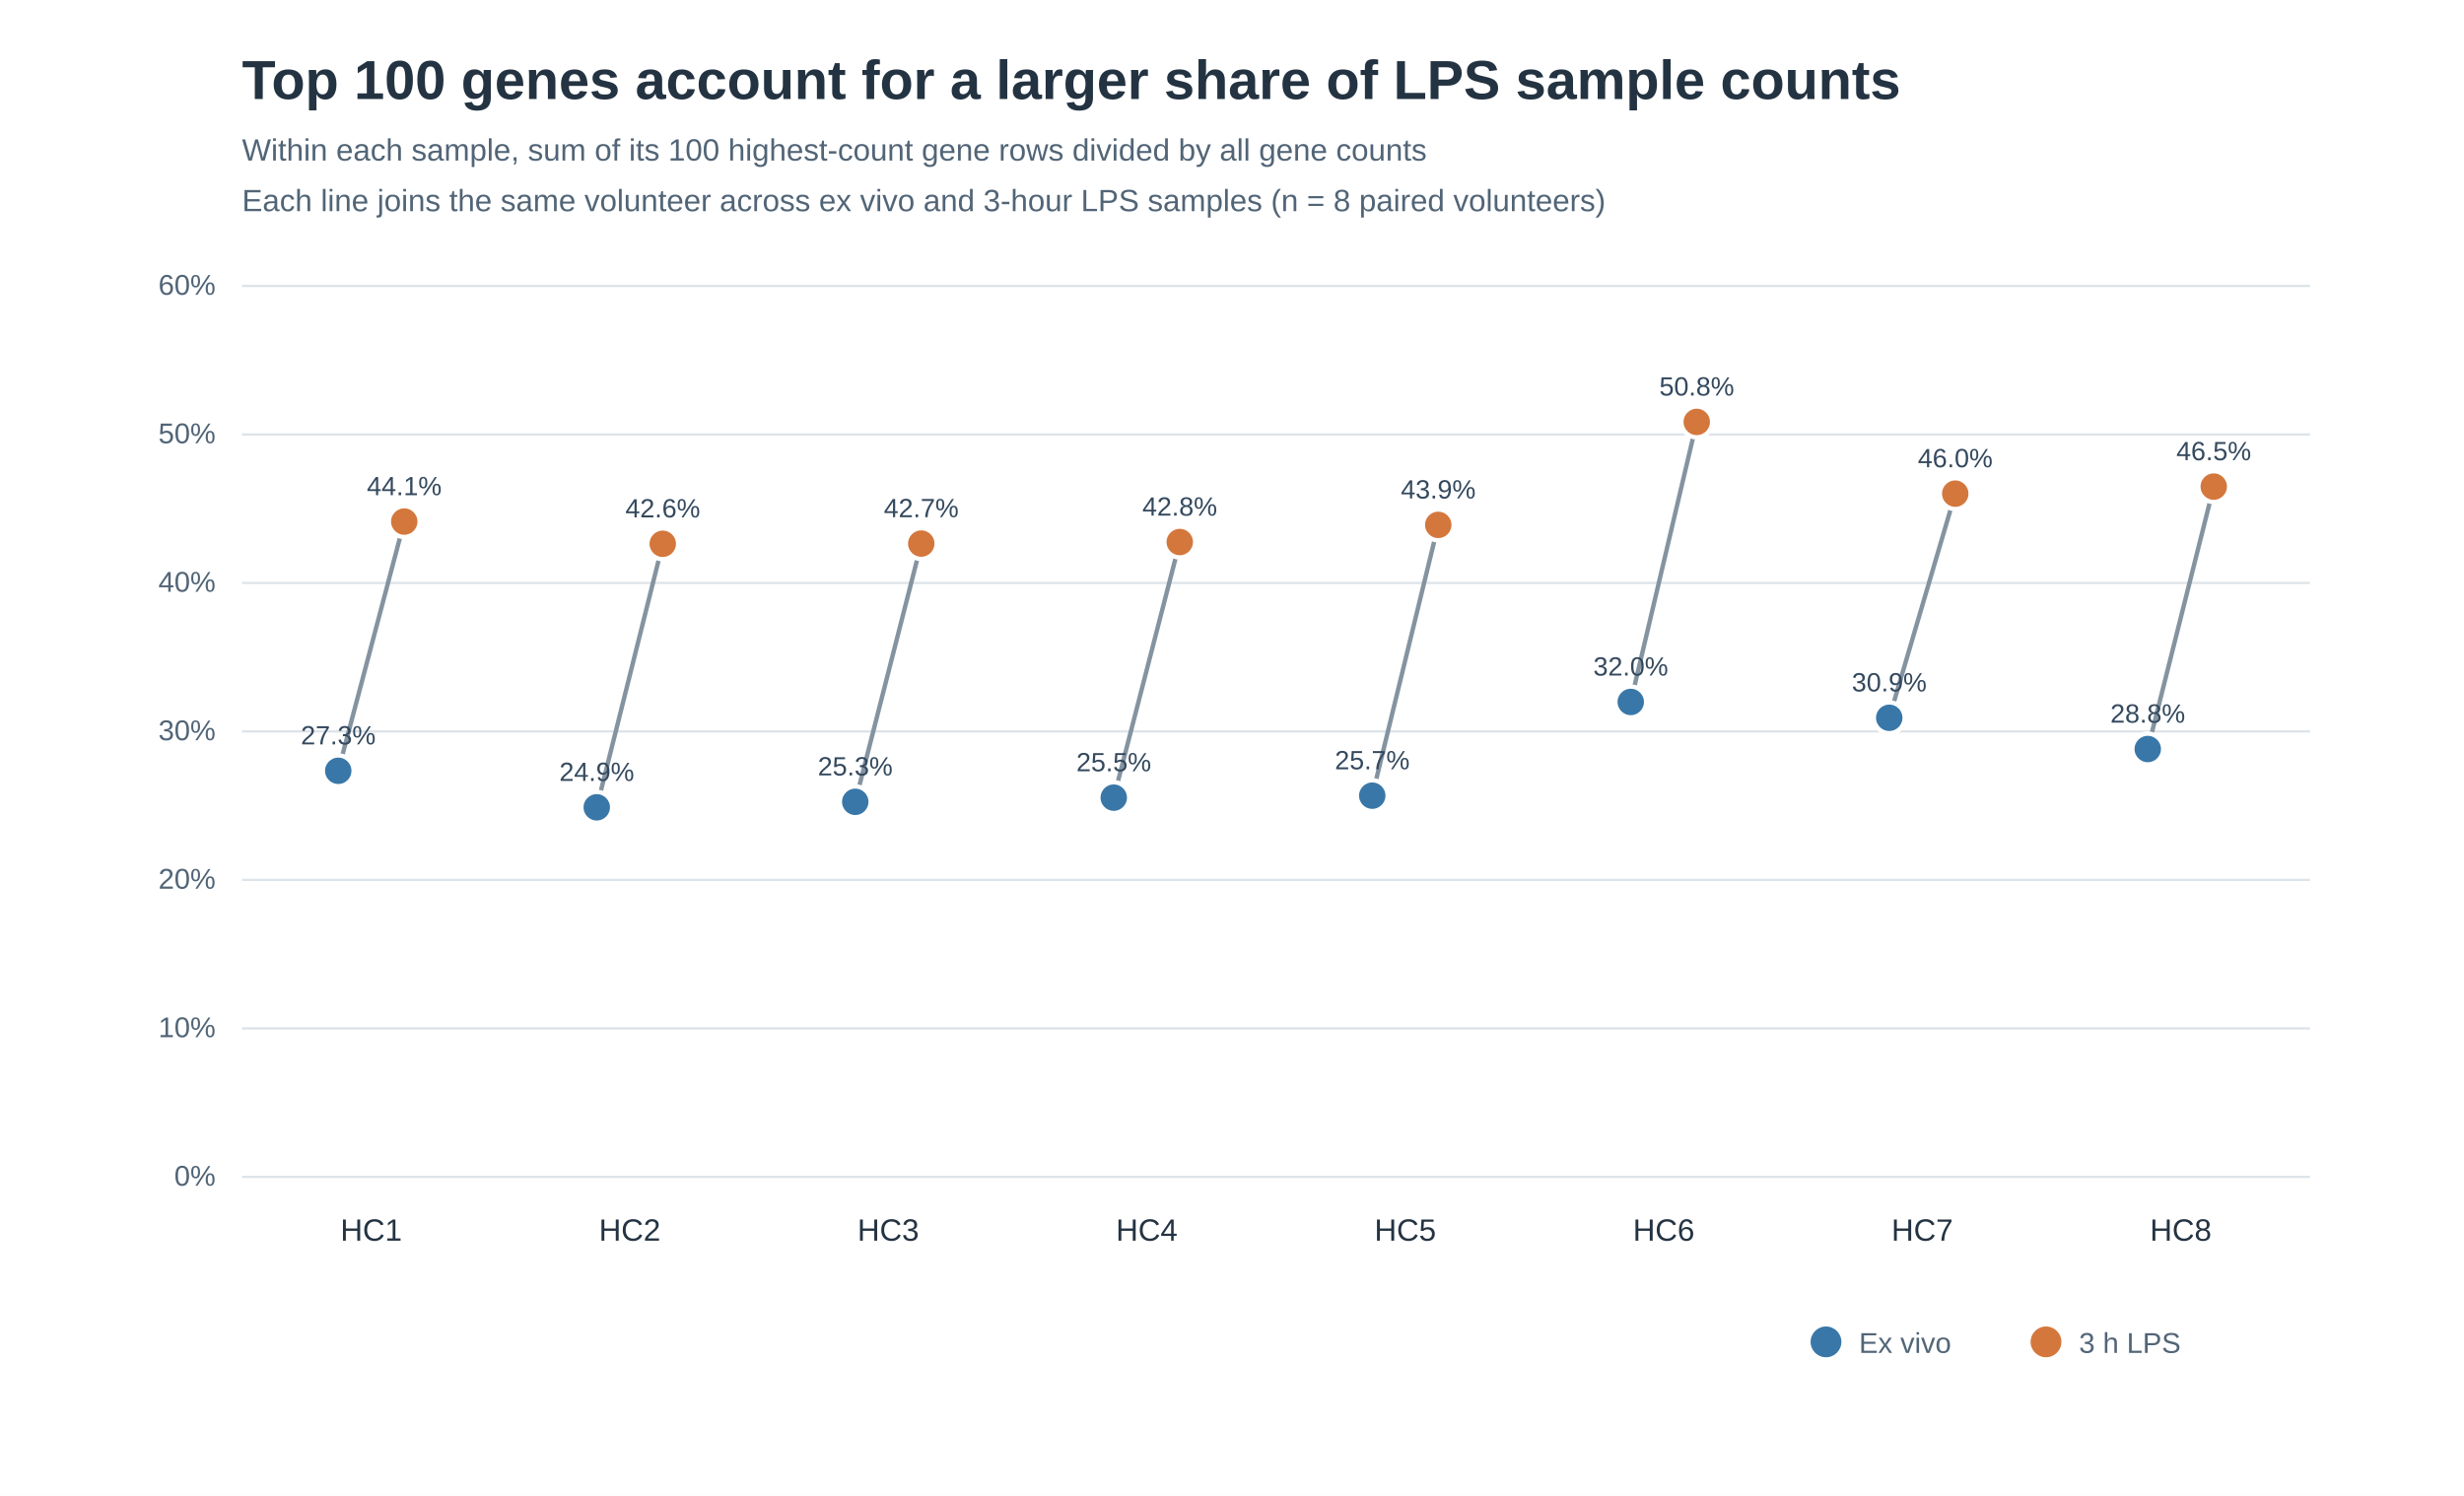
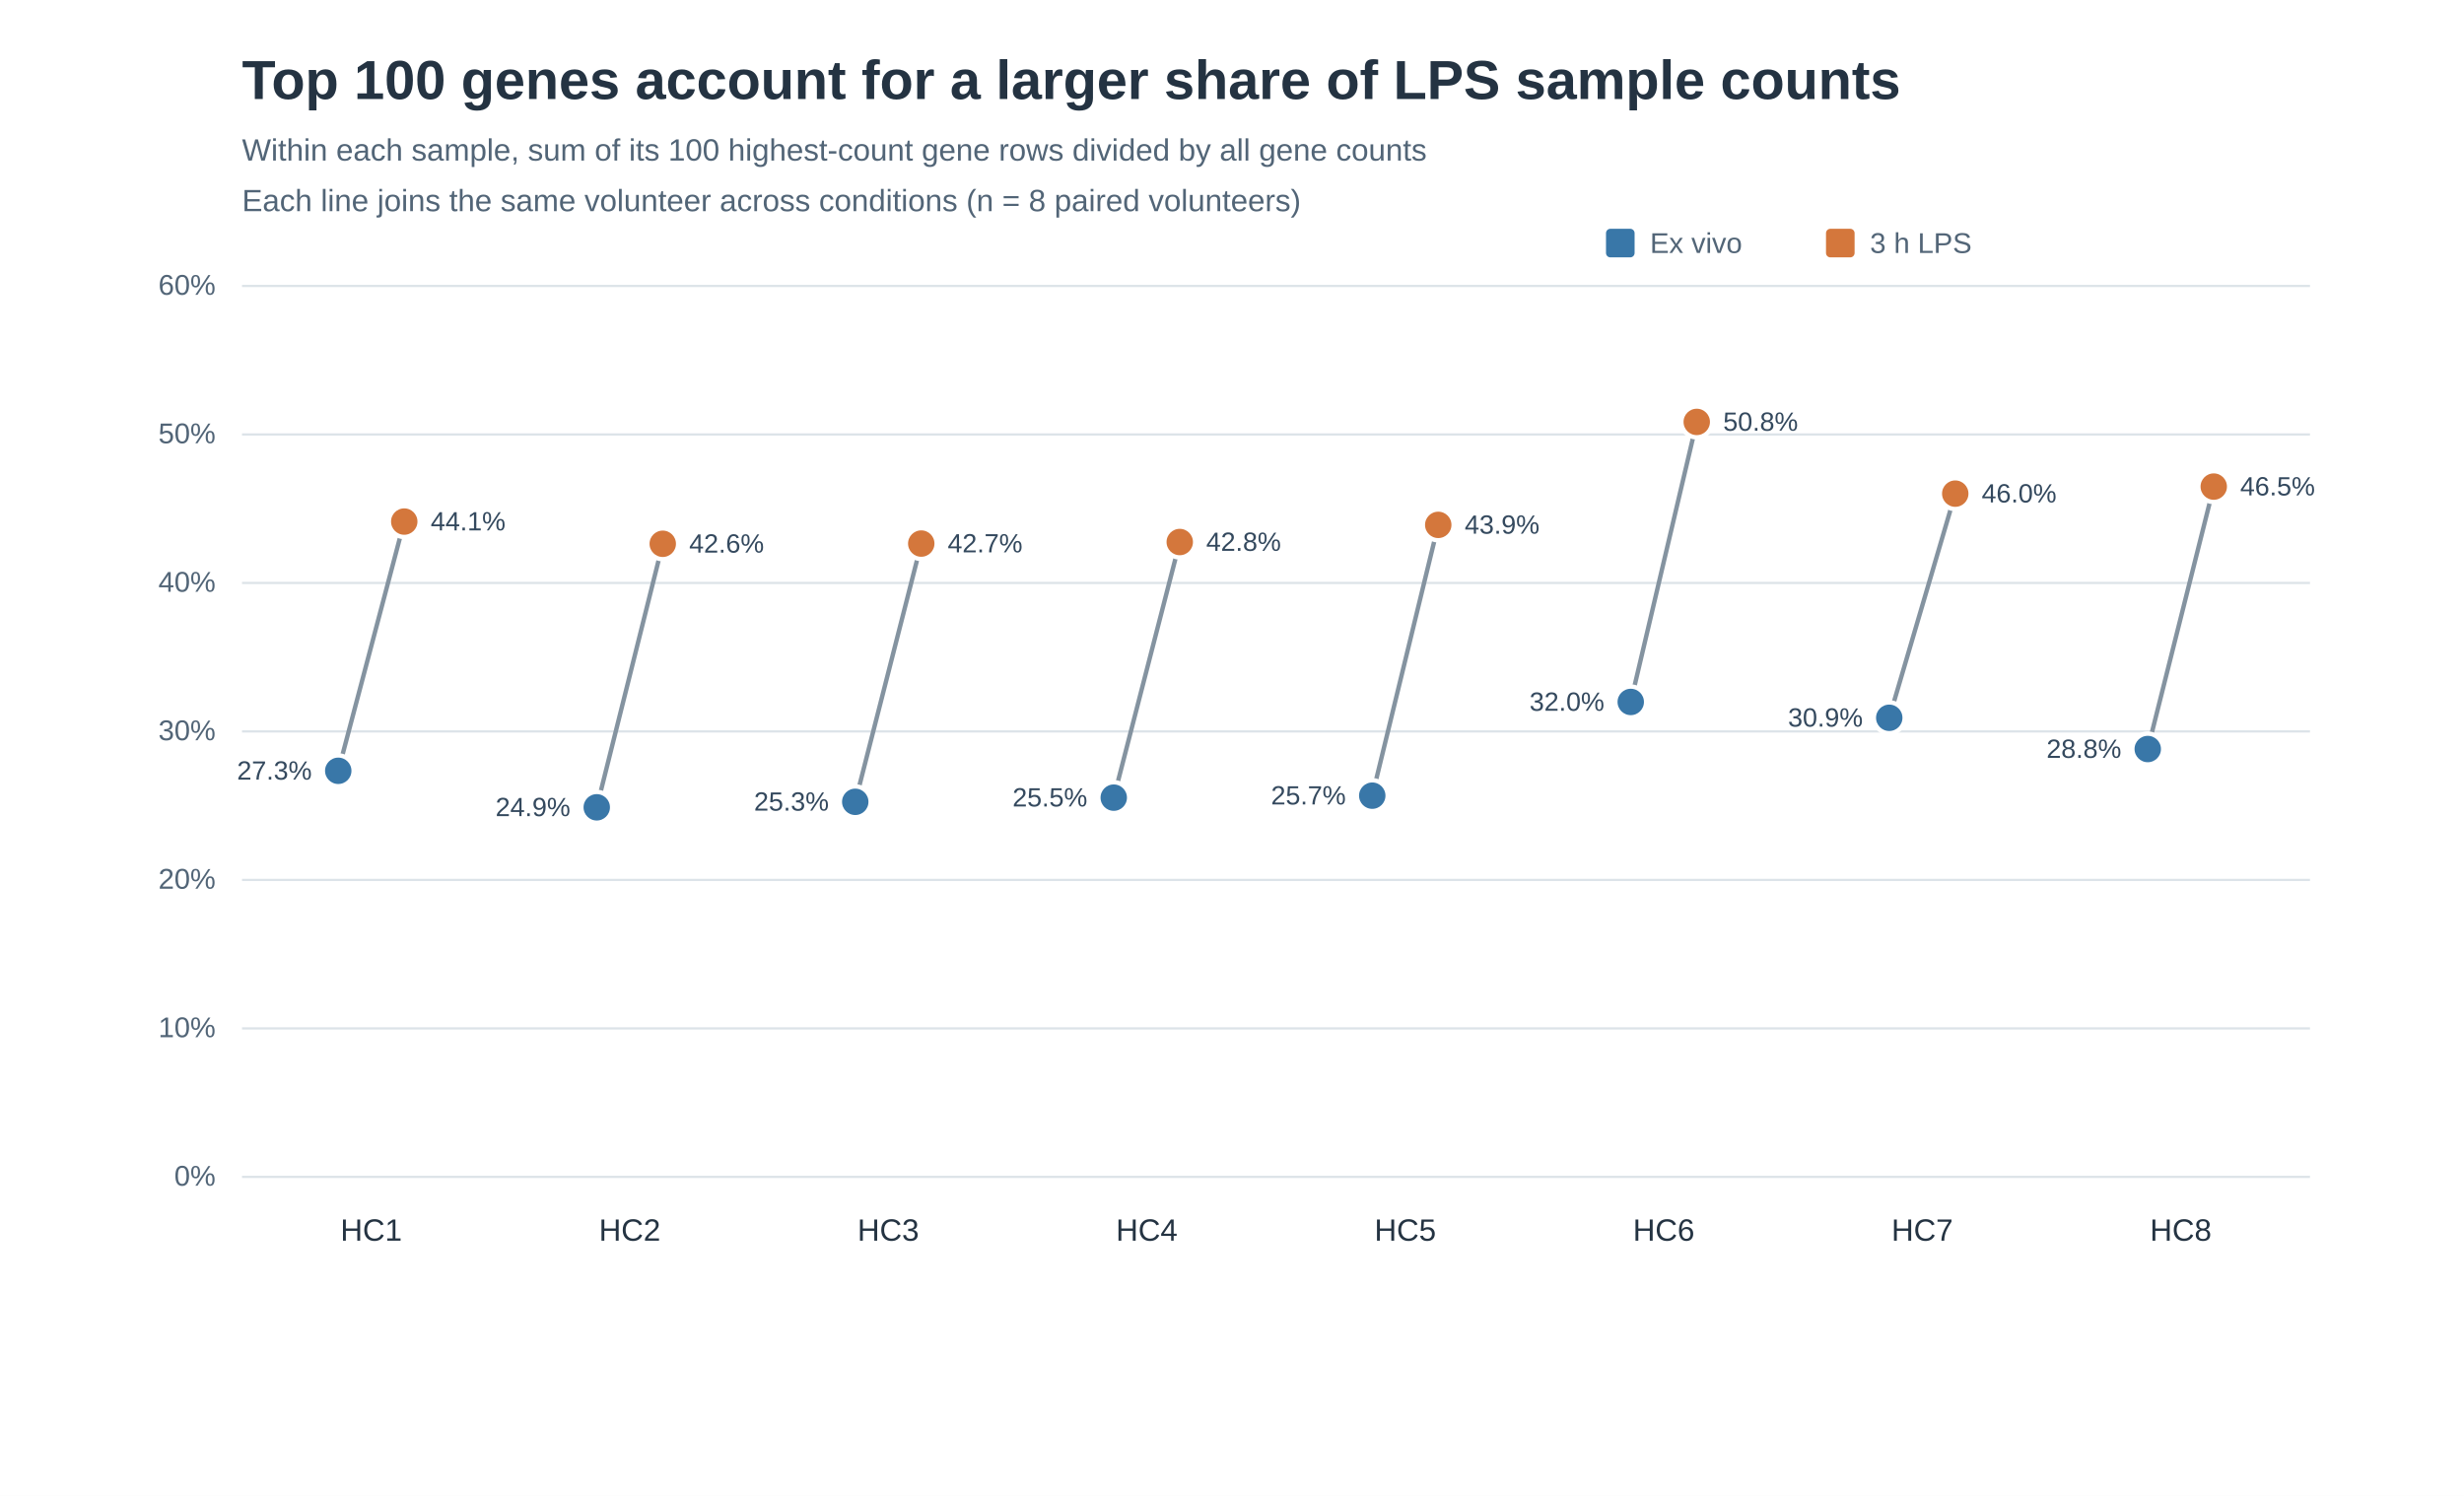
<svg xmlns="http://www.w3.org/2000/svg" width="1120" height="680" viewBox="0 0 1120 680">
  <rect width="100%" height="100%" fill="#fff" />
  <style>text{font-family:Arial,sans-serif;fill:#243342}.title{font-size:25px;font-weight:700}.subtitle{font-size:14px;fill:#526577}.axis{font-size:13px;fill:#526577}.donor{font-size:14px}.value{font-size:12px;fill:#34495e}.grid{stroke:#dce3e8;stroke-width:1}</style>
  <text x="110" y="45" class="title">Top 100 genes account for a larger share of LPS sample counts</text>
  <text x="110" y="73" class="subtitle">Within each sample, sum of its 100 highest-count gene rows divided by all gene counts</text>
-   <text x="110" y="96" class="subtitle">Each line joins the same volunteer across ex vivo and 3-hour LPS samples (n = 8 paired volunteers)</text>
+   <text x="110" y="96" class="subtitle">Each line joins the same volunteer across conditions (n = 8 paired volunteers)</text>
+   <rect x="730" y="104" width="13" height="13" rx="2" fill="#3977a8" />
+   <text x="750" y="115" class="axis">Ex vivo</text>
+   <rect x="830" y="104" width="13" height="13" rx="2" fill="#d4773c" />
+   <text x="850" y="115" class="axis">3 h LPS</text>
  <line x1="110" y1="535.0" x2="1050" y2="535.0" class="grid" />
  <text x="98" y="539.0" text-anchor="end" class="axis">0%</text>
  <line x1="110" y1="467.5" x2="1050" y2="467.5" class="grid" />
  <text x="98" y="471.5" text-anchor="end" class="axis">10%</text>
  <line x1="110" y1="400.0" x2="1050" y2="400.0" class="grid" />
  <text x="98" y="404.0" text-anchor="end" class="axis">20%</text>
  <line x1="110" y1="332.5" x2="1050" y2="332.5" class="grid" />
  <text x="98" y="336.5" text-anchor="end" class="axis">30%</text>
  <line x1="110" y1="265.0" x2="1050" y2="265.0" class="grid" />
  <text x="98" y="269.0" text-anchor="end" class="axis">40%</text>
  <line x1="110" y1="197.5" x2="1050" y2="197.5" class="grid" />
  <text x="98" y="201.5" text-anchor="end" class="axis">50%</text>
  <line x1="110" y1="130.0" x2="1050" y2="130.0" class="grid" />
  <text x="98" y="134.0" text-anchor="end" class="axis">60%</text>
  <line x1="153.75" y1="350.4" x2="183.75" y2="237.1" stroke="#8493a0" stroke-width="2" />
  <circle cx="153.75" cy="350.4" r="7" fill="#3977a8" stroke="#fff" stroke-width="2" />
-   <text x="153.75" y="338.4" text-anchor="middle" class="value">27.3%</text>
+   <text x="141.75" y="354.4" text-anchor="end" class="value">27.3%</text>
  <circle cx="183.75" cy="237.1" r="7" fill="#d4773c" stroke="#fff" stroke-width="2" />
-   <text x="183.75" y="225.1" text-anchor="middle" class="value">44.1%</text>
+   <text x="195.75" y="241.1" text-anchor="start" class="value">44.1%</text>
  <text x="168.75" y="564" text-anchor="middle" class="donor">HC1</text>
  <line x1="271.25" y1="367.0" x2="301.25" y2="247.2" stroke="#8493a0" stroke-width="2" />
  <circle cx="271.25" cy="367.0" r="7" fill="#3977a8" stroke="#fff" stroke-width="2" />
-   <text x="271.25" y="355.0" text-anchor="middle" class="value">24.9%</text>
+   <text x="259.25" y="371.0" text-anchor="end" class="value">24.9%</text>
  <circle cx="301.25" cy="247.2" r="7" fill="#d4773c" stroke="#fff" stroke-width="2" />
-   <text x="301.25" y="235.2" text-anchor="middle" class="value">42.6%</text>
+   <text x="313.25" y="251.2" text-anchor="start" class="value">42.6%</text>
  <text x="286.25" y="564" text-anchor="middle" class="donor">HC2</text>
  <line x1="388.75" y1="364.5" x2="418.75" y2="247.1" stroke="#8493a0" stroke-width="2" />
  <circle cx="388.75" cy="364.5" r="7" fill="#3977a8" stroke="#fff" stroke-width="2" />
-   <text x="388.75" y="352.5" text-anchor="middle" class="value">25.3%</text>
+   <text x="376.75" y="368.5" text-anchor="end" class="value">25.3%</text>
  <circle cx="418.75" cy="247.1" r="7" fill="#d4773c" stroke="#fff" stroke-width="2" />
-   <text x="418.75" y="235.1" text-anchor="middle" class="value">42.7%</text>
+   <text x="430.75" y="251.1" text-anchor="start" class="value">42.7%</text>
  <text x="403.75" y="564" text-anchor="middle" class="donor">HC3</text>
  <line x1="506.25" y1="362.6" x2="536.25" y2="246.4" stroke="#8493a0" stroke-width="2" />
  <circle cx="506.25" cy="362.6" r="7" fill="#3977a8" stroke="#fff" stroke-width="2" />
-   <text x="506.25" y="350.6" text-anchor="middle" class="value">25.5%</text>
+   <text x="494.25" y="366.6" text-anchor="end" class="value">25.5%</text>
  <circle cx="536.25" cy="246.4" r="7" fill="#d4773c" stroke="#fff" stroke-width="2" />
-   <text x="536.25" y="234.4" text-anchor="middle" class="value">42.8%</text>
+   <text x="548.25" y="250.4" text-anchor="start" class="value">42.8%</text>
  <text x="521.25" y="564" text-anchor="middle" class="donor">HC4</text>
  <line x1="623.75" y1="361.7" x2="653.75" y2="238.6" stroke="#8493a0" stroke-width="2" />
  <circle cx="623.75" cy="361.7" r="7" fill="#3977a8" stroke="#fff" stroke-width="2" />
-   <text x="623.75" y="349.7" text-anchor="middle" class="value">25.7%</text>
+   <text x="611.75" y="365.7" text-anchor="end" class="value">25.7%</text>
  <circle cx="653.75" cy="238.6" r="7" fill="#d4773c" stroke="#fff" stroke-width="2" />
-   <text x="653.75" y="226.6" text-anchor="middle" class="value">43.9%</text>
+   <text x="665.75" y="242.6" text-anchor="start" class="value">43.9%</text>
  <text x="638.75" y="564" text-anchor="middle" class="donor">HC5</text>
  <line x1="741.25" y1="319.1" x2="771.25" y2="191.8" stroke="#8493a0" stroke-width="2" />
  <circle cx="741.25" cy="319.1" r="7" fill="#3977a8" stroke="#fff" stroke-width="2" />
-   <text x="741.25" y="307.1" text-anchor="middle" class="value">32.0%</text>
+   <text x="729.25" y="323.1" text-anchor="end" class="value">32.0%</text>
  <circle cx="771.25" cy="191.8" r="7" fill="#d4773c" stroke="#fff" stroke-width="2" />
-   <text x="771.25" y="179.8" text-anchor="middle" class="value">50.8%</text>
+   <text x="783.25" y="195.8" text-anchor="start" class="value">50.8%</text>
  <text x="756.25" y="564" text-anchor="middle" class="donor">HC6</text>
  <line x1="858.75" y1="326.3" x2="888.75" y2="224.4" stroke="#8493a0" stroke-width="2" />
  <circle cx="858.75" cy="326.3" r="7" fill="#3977a8" stroke="#fff" stroke-width="2" />
-   <text x="858.75" y="314.3" text-anchor="middle" class="value">30.9%</text>
+   <text x="846.75" y="330.3" text-anchor="end" class="value">30.9%</text>
  <circle cx="888.75" cy="224.4" r="7" fill="#d4773c" stroke="#fff" stroke-width="2" />
-   <text x="888.75" y="212.4" text-anchor="middle" class="value">46.0%</text>
+   <text x="900.75" y="228.4" text-anchor="start" class="value">46.0%</text>
  <text x="873.75" y="564" text-anchor="middle" class="donor">HC7</text>
  <line x1="976.25" y1="340.5" x2="1006.25" y2="221.2" stroke="#8493a0" stroke-width="2" />
  <circle cx="976.25" cy="340.5" r="7" fill="#3977a8" stroke="#fff" stroke-width="2" />
-   <text x="976.25" y="328.5" text-anchor="middle" class="value">28.8%</text>
+   <text x="964.25" y="344.5" text-anchor="end" class="value">28.8%</text>
  <circle cx="1006.25" cy="221.2" r="7" fill="#d4773c" stroke="#fff" stroke-width="2" />
-   <text x="1006.25" y="209.2" text-anchor="middle" class="value">46.5%</text>
+   <text x="1018.25" y="225.2" text-anchor="start" class="value">46.5%</text>
  <text x="991.25" y="564" text-anchor="middle" class="donor">HC8</text>
-   <circle cx="830" cy="610" r="7" fill="#3977a8" />
-   <text x="845" y="615" class="axis">Ex vivo</text>
-   <circle cx="930" cy="610" r="7" fill="#d4773c" />
-   <text x="945" y="615" class="axis">3 h LPS</text>
</svg>
